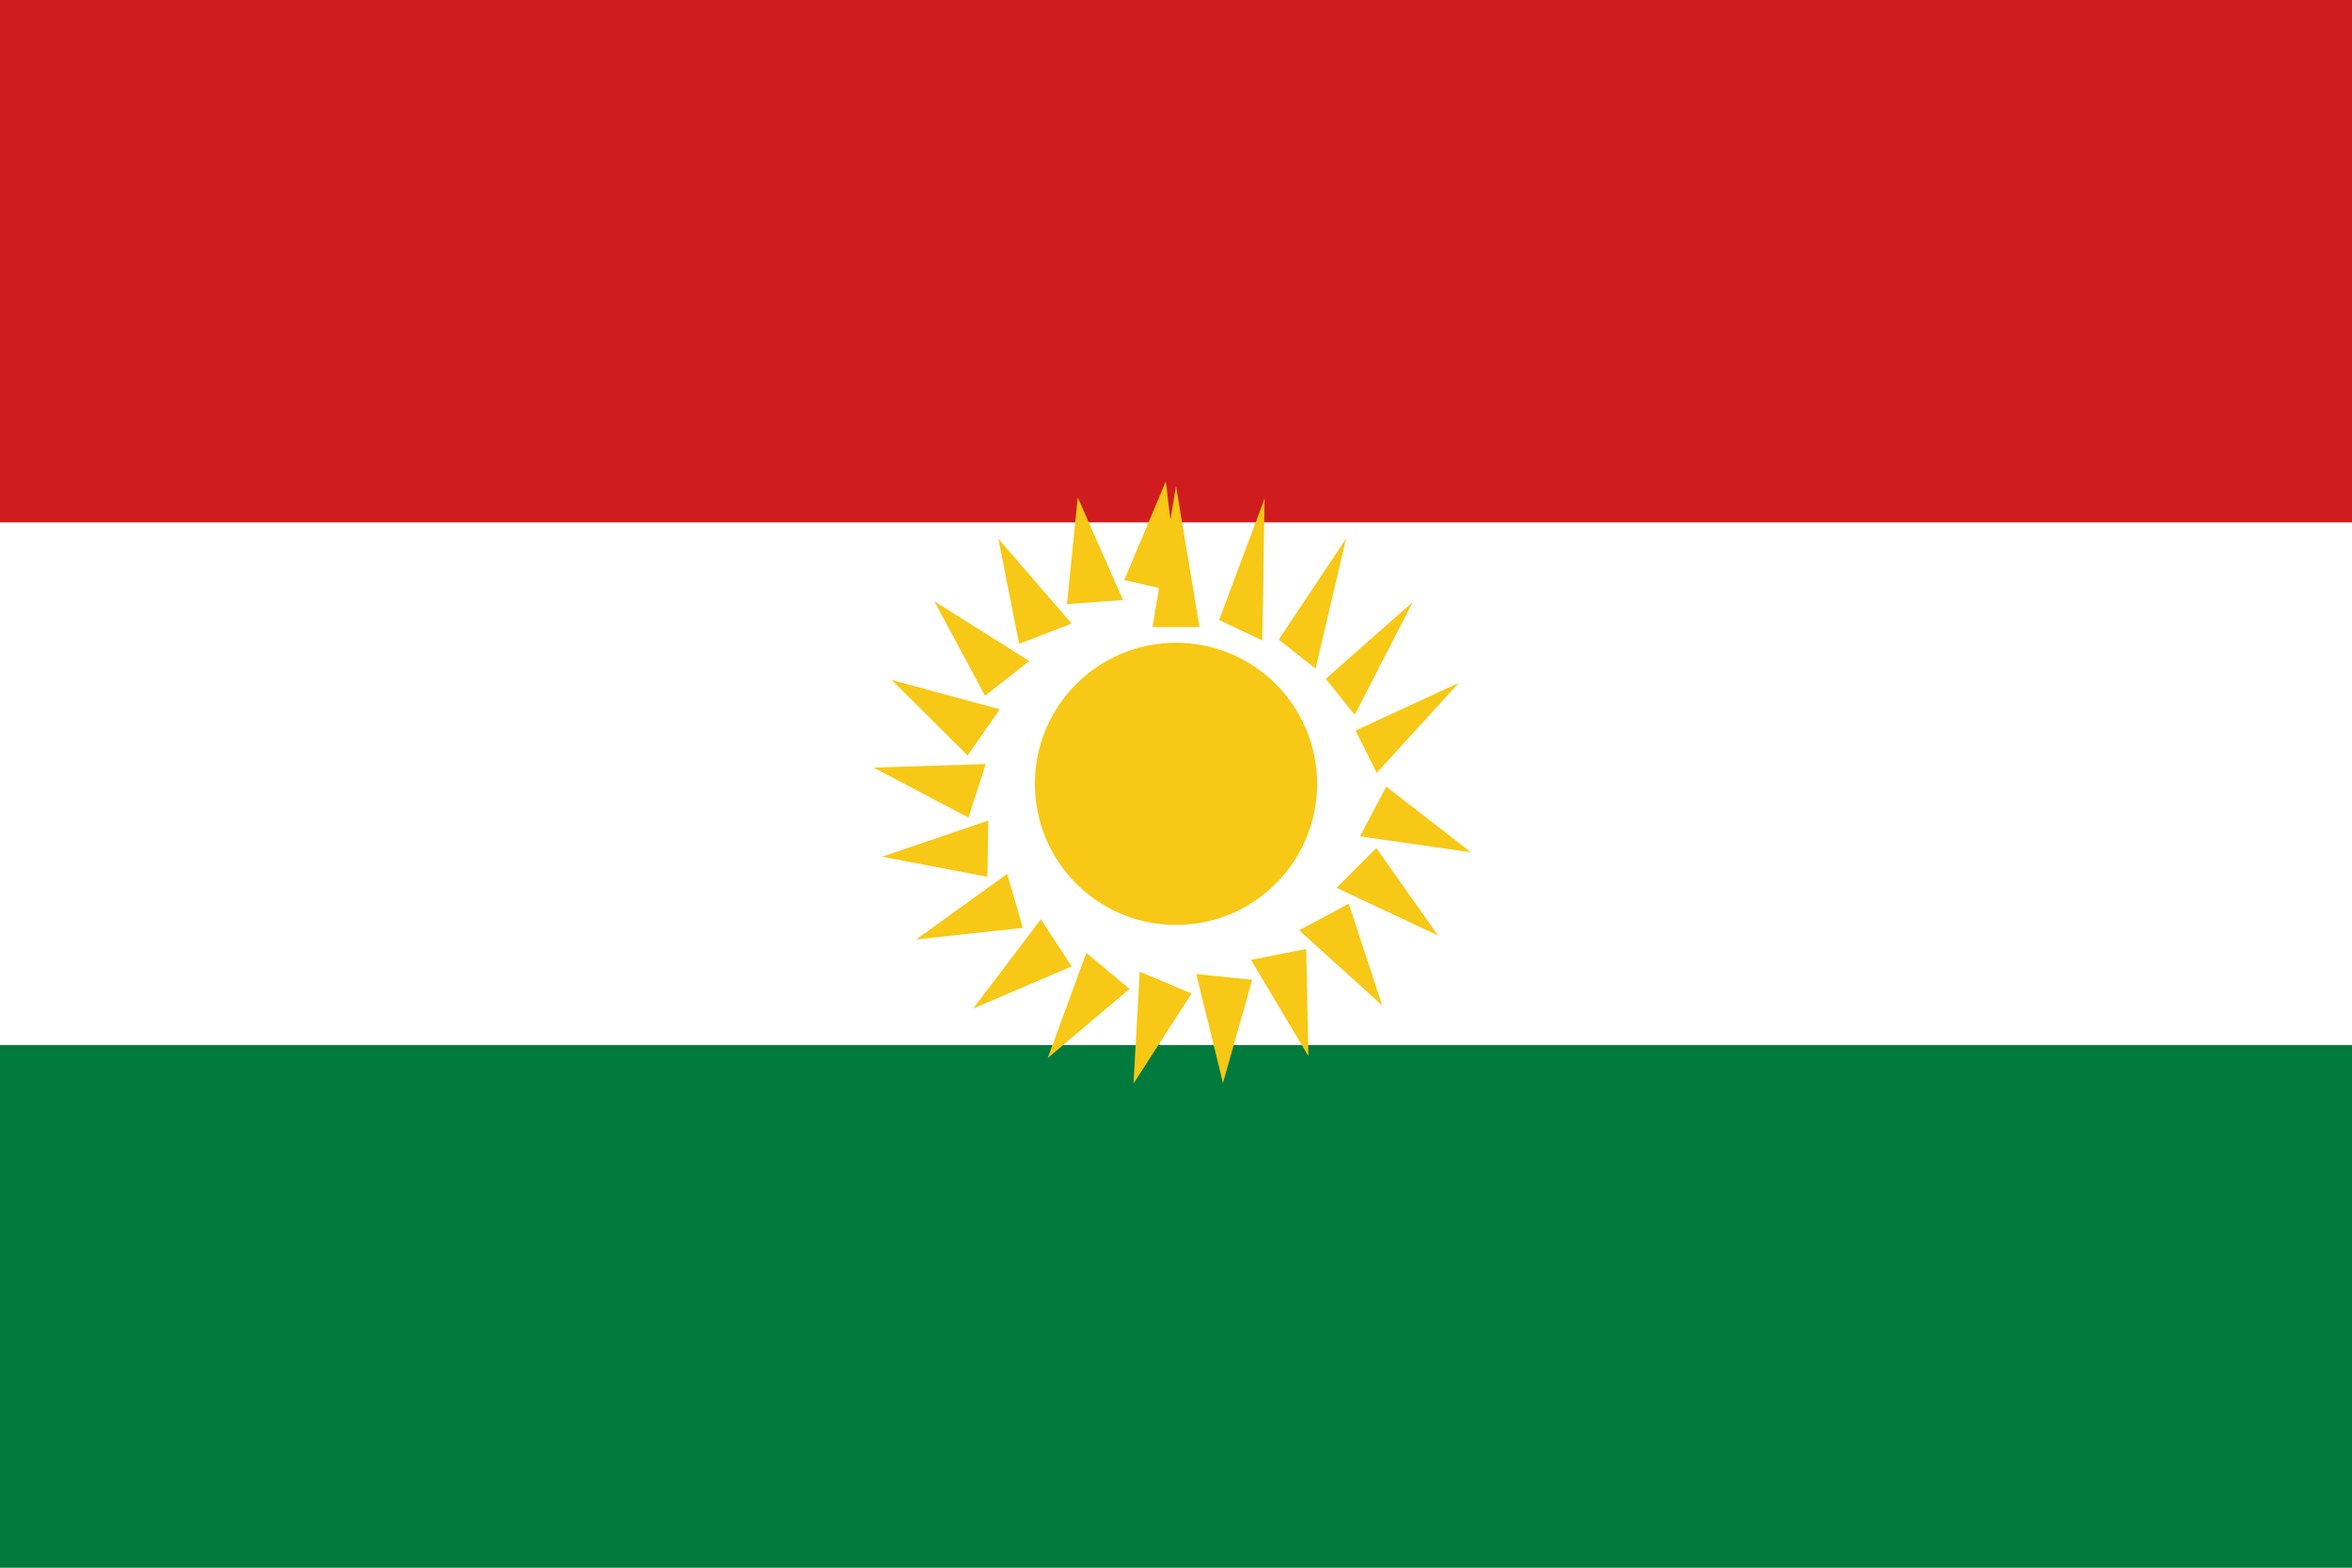
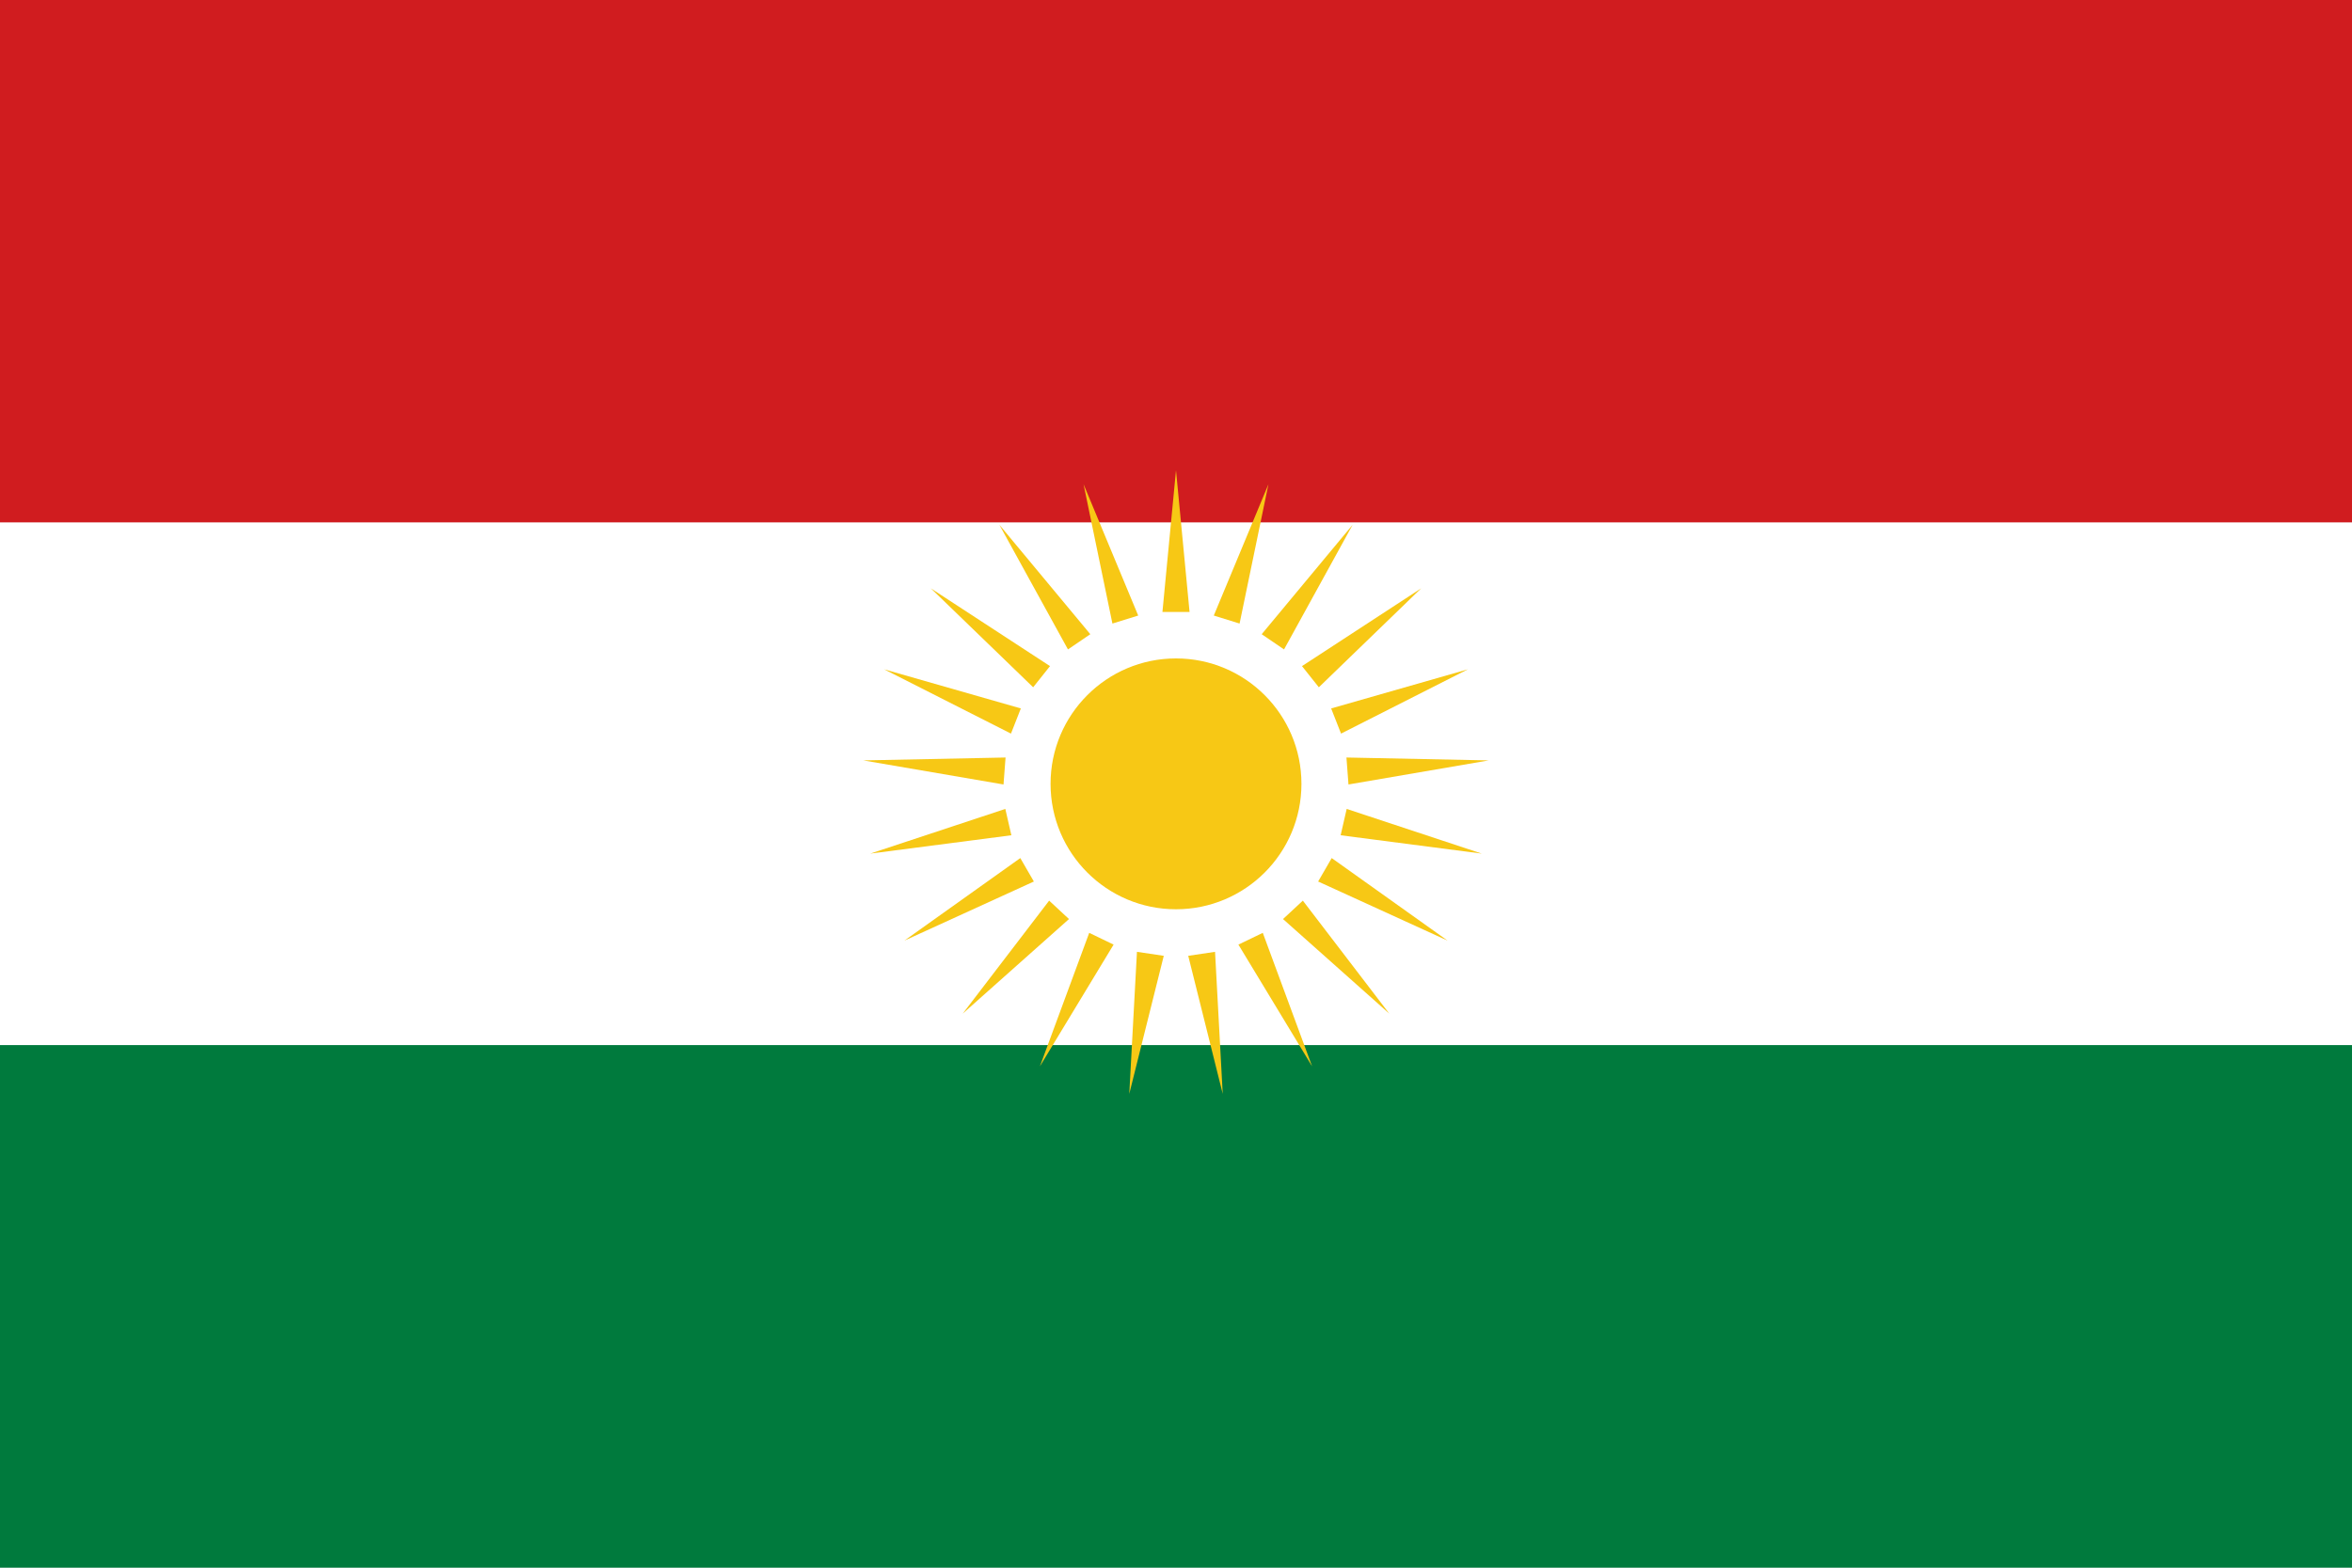
<svg xmlns="http://www.w3.org/2000/svg" viewBox="0 0 300 200" width="300" height="200">
  <rect x="0" y="0" width="300" height="66.67" fill="#D01C1F" />
  <rect x="0" y="66.67" width="300" height="66.67" fill="#FFFFFF" />
  <rect x="0" y="133.33" width="300" height="66.67" fill="#007A3D" />
-   <g transform="translate(150, 100)">
-     <g fill="#F7C815">
-       <polygon points="0,-38 3,-20 -3,-20" />
-       <polygon points="11.3,-36.4 11,-18.3 5.5,-20.9" />
-       <polygon points="21.7,-31.3 17.8,-14.7 13.1,-18.4" />
-       <polygon points="30.2,-23.2 22.8,-8.8 19.1,-13.4" />
-       <polygon points="36.1,-12.9 25.6,-1.4 22.9,-6.8" />
-       <polygon points="38.6,-1.3 26,-6.6 24.4,0.4" transform="rotate(15,0,0)" />
-       <polygon points="38.6,-1.3 26,-6.6 24.4,0.4" transform="rotate(32,0,0)" />
-       <polygon points="38.6,-1.3 26,-6.6 24.4,0.4" transform="rotate(49,0,0)" />
-       <polygon points="38.6,-1.3 26,-6.6 24.4,0.4" transform="rotate(66,0,0)" />
-       <polygon points="38.6,-1.3 26,-6.6 24.4,0.4" transform="rotate(83,0,0)" />
-       <polygon points="38.6,-1.3 26,-6.6 24.4,0.4" transform="rotate(100,0,0)" />
-       <polygon points="38.6,-1.3 26,-6.6 24.4,0.4" transform="rotate(117,0,0)" />
-       <polygon points="38.6,-1.3 26,-6.6 24.4,0.4" transform="rotate(134,0,0)" />
-       <polygon points="38.6,-1.3 26,-6.6 24.4,0.4" transform="rotate(151,0,0)" />
-       <polygon points="38.6,-1.3 26,-6.6 24.4,0.4" transform="rotate(168,0,0)" />
-       <polygon points="38.6,-1.3 26,-6.6 24.4,0.4" transform="rotate(185,0,0)" />
-       <polygon points="38.6,-1.3 26,-6.6 24.4,0.4" transform="rotate(202,0,0)" />
-       <polygon points="38.6,-1.3 26,-6.6 24.4,0.4" transform="rotate(219,0,0)" />
-       <polygon points="38.6,-1.3 26,-6.6 24.4,0.4" transform="rotate(236,0,0)" />
-       <polygon points="38.6,-1.3 26,-6.6 24.4,0.4" transform="rotate(253,0,0)" />
-       <polygon points="38.6,-1.3 26,-6.6 24.4,0.4" transform="rotate(270,0,0)" />
-     </g>
-     <circle cx="0" cy="0" r="18" fill="#F7C815" />
-   </g>
+   <polygon points="150.00,60.00 148.27,78.07 151.73,78.07" fill="#F7C815" />
+   <polygon points="161.79,61.78 154.82,78.53 158.11,79.55" fill="#F7C815" />
+   <polygon points="172.53,66.95 160.93,80.91 163.78,82.85" fill="#F7C815" />
+   <polygon points="181.27,75.06 166.07,84.98 168.22,87.68" fill="#F7C815" />
+   <polygon points="187.23,85.39 169.79,90.38 171.05,93.59" fill="#F7C815" />
+   <polygon points="189.89,97.01 171.74,96.64 172.00,100.08" fill="#F7C815" />
+   <polygon points="189.00,108.90 171.77,103.20 171.00,106.56" fill="#F7C815" />
+   <polygon points="184.64,120.00 169.86,109.47 168.13,112.46" fill="#F7C815" />
+   <polygon points="177.21,129.32 166.18,114.90 163.65,117.25" fill="#F7C815" />
+   <polygon points="167.36,136.04 161.07,119.01 157.96,120.51" fill="#F7C815" />
+   <polygon points="155.96,139.55 154.98,121.43 151.56,121.94" fill="#F7C815" />
+   <polygon points="144.04,139.55 148.44,121.94 145.02,121.43" fill="#F7C815" />
+   <polygon points="132.64,136.04 142.04,120.51 138.93,119.01" fill="#F7C815" />
+   <polygon points="122.79,129.32 136.35,117.25 133.82,114.90" fill="#F7C815" />
+   <polygon points="115.36,120.00 131.87,112.46 130.14,109.47" fill="#F7C815" />
+   <polygon points="111.00,108.90 129.00,106.56 128.23,103.20" fill="#F7C815" />
+   <polygon points="110.11,97.01 128.00,100.08 128.26,96.64" fill="#F7C815" />
+   <polygon points="112.77,85.39 128.95,93.59 130.21,90.38" fill="#F7C815" />
+   <polygon points="118.73,75.06 131.78,87.68 133.93,84.98" fill="#F7C815" />
+   <polygon points="127.47,66.95 136.22,82.85 139.07,80.91" fill="#F7C815" />
+   <polygon points="138.21,61.78 141.89,79.55 145.18,78.53" fill="#F7C815" />
+   <circle cx="150" cy="100" r="16" fill="#F7C815" />
</svg>
